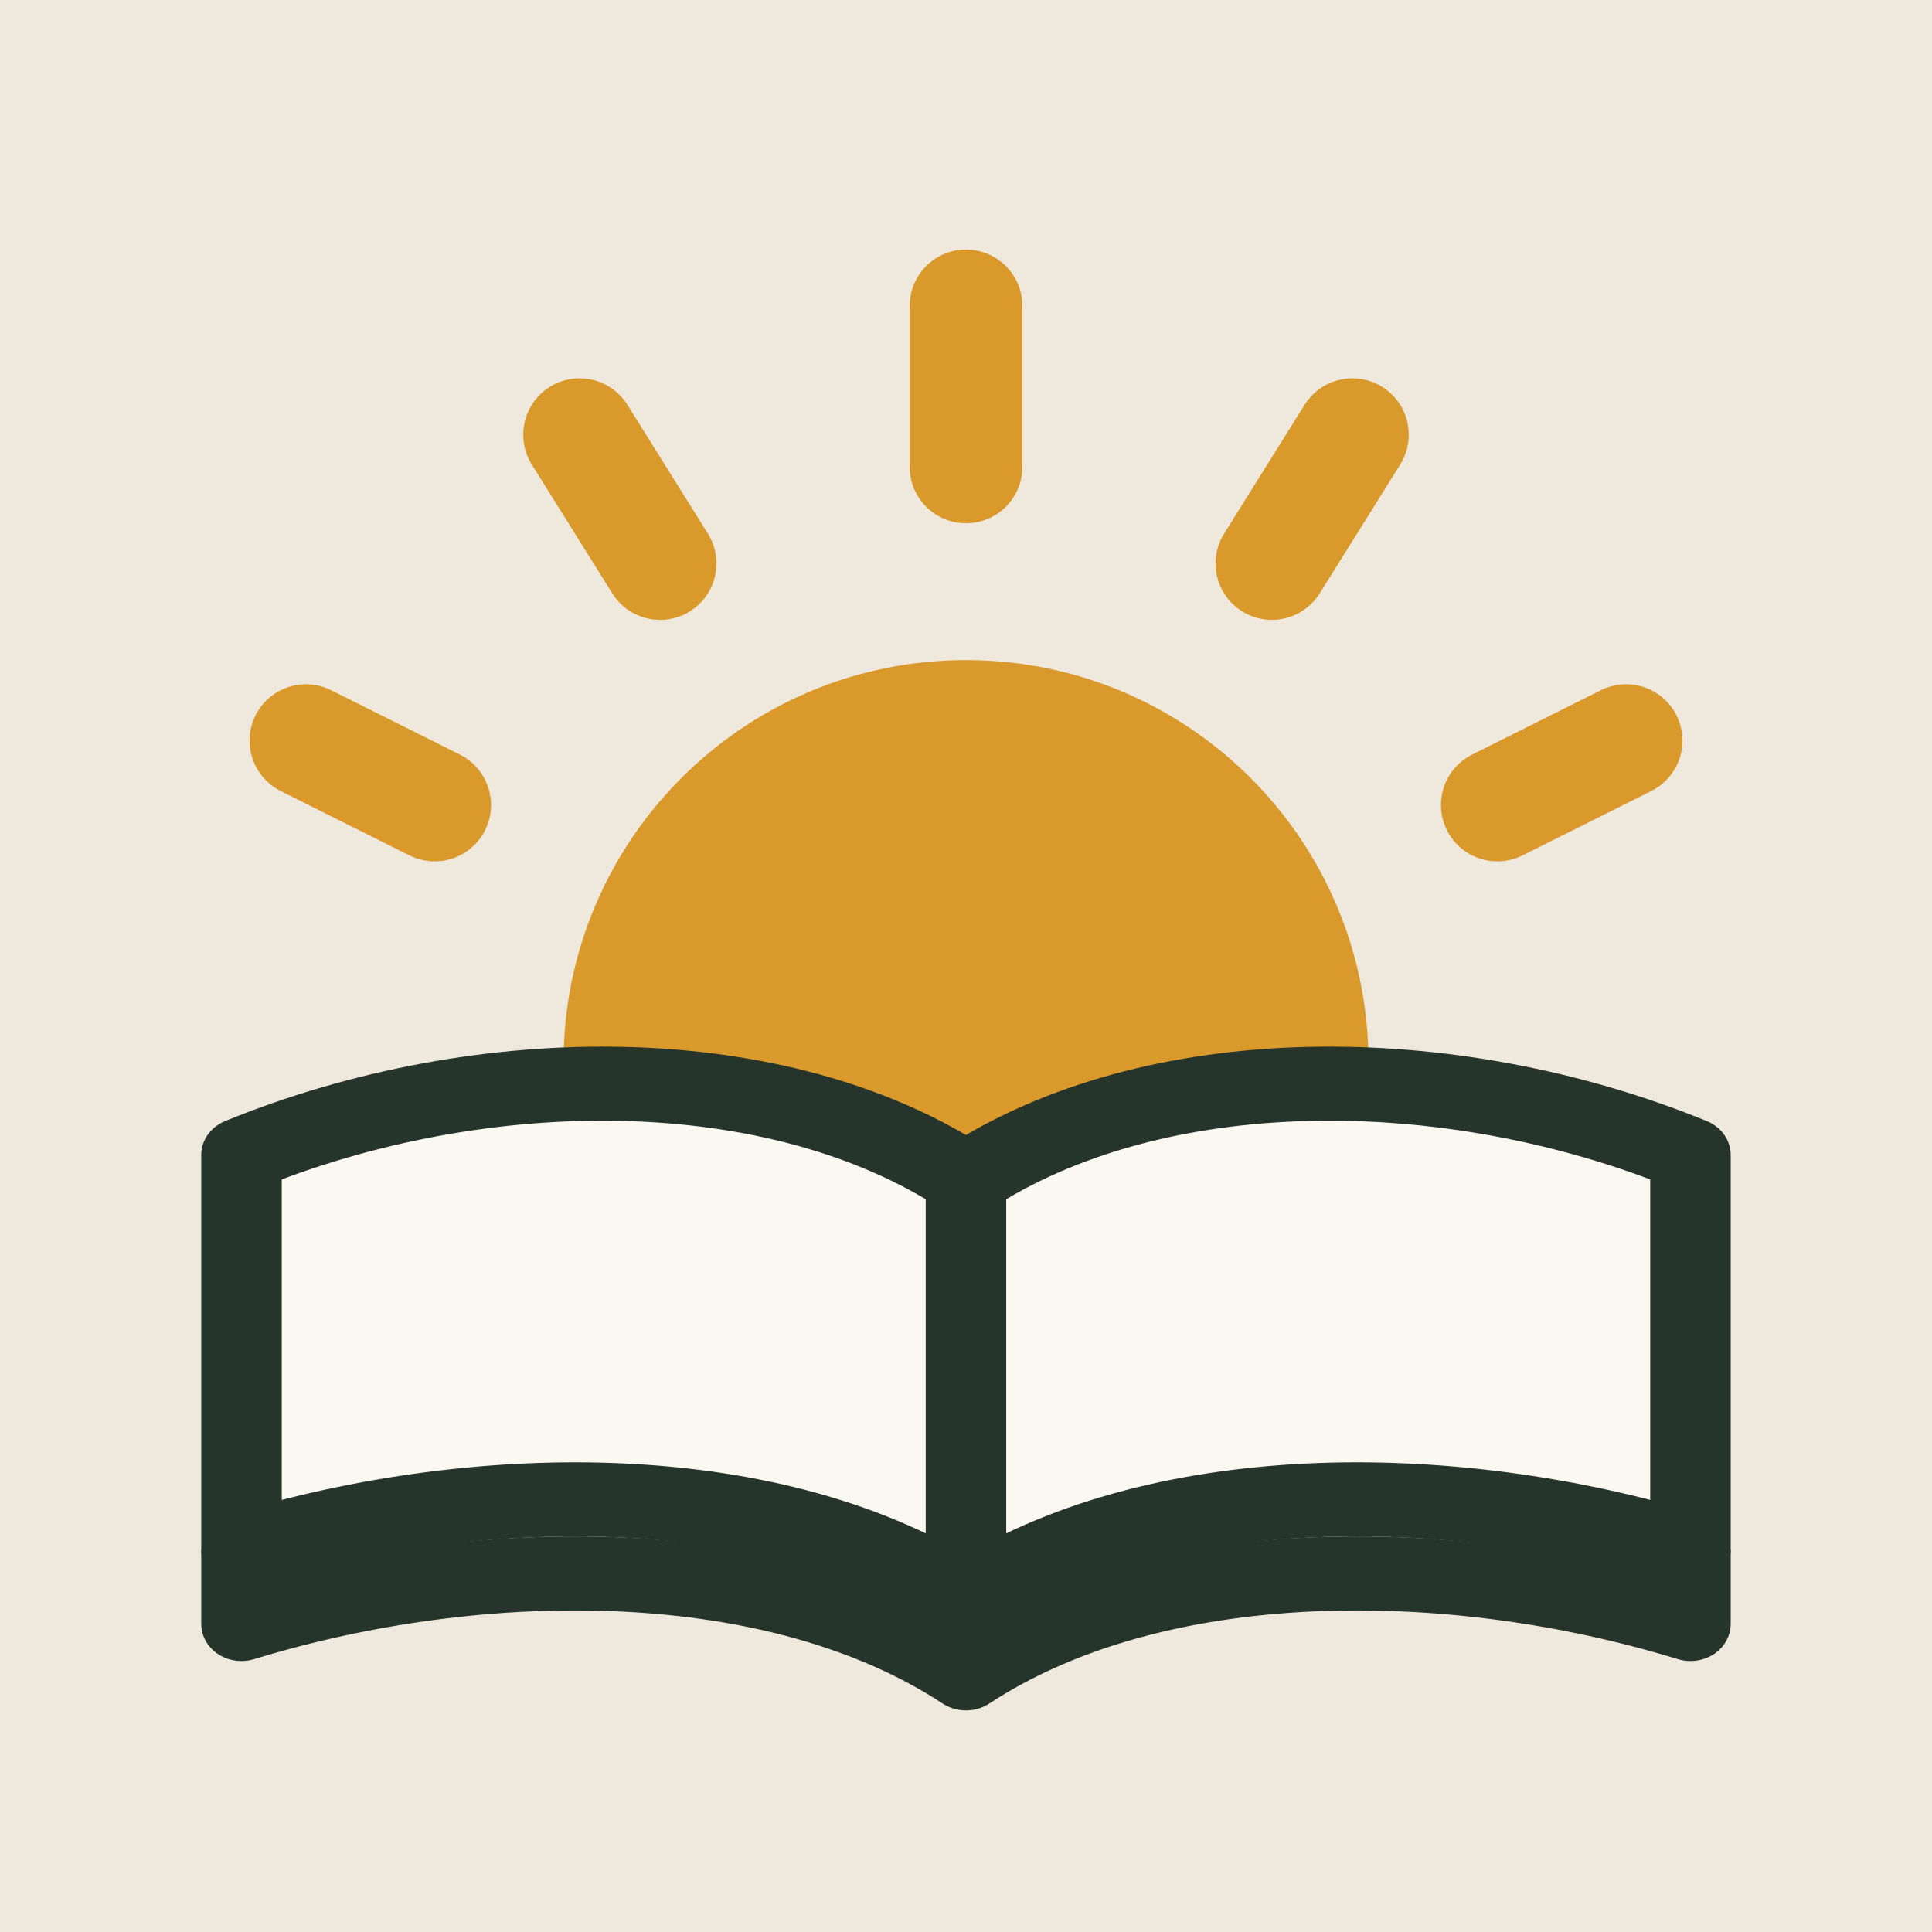
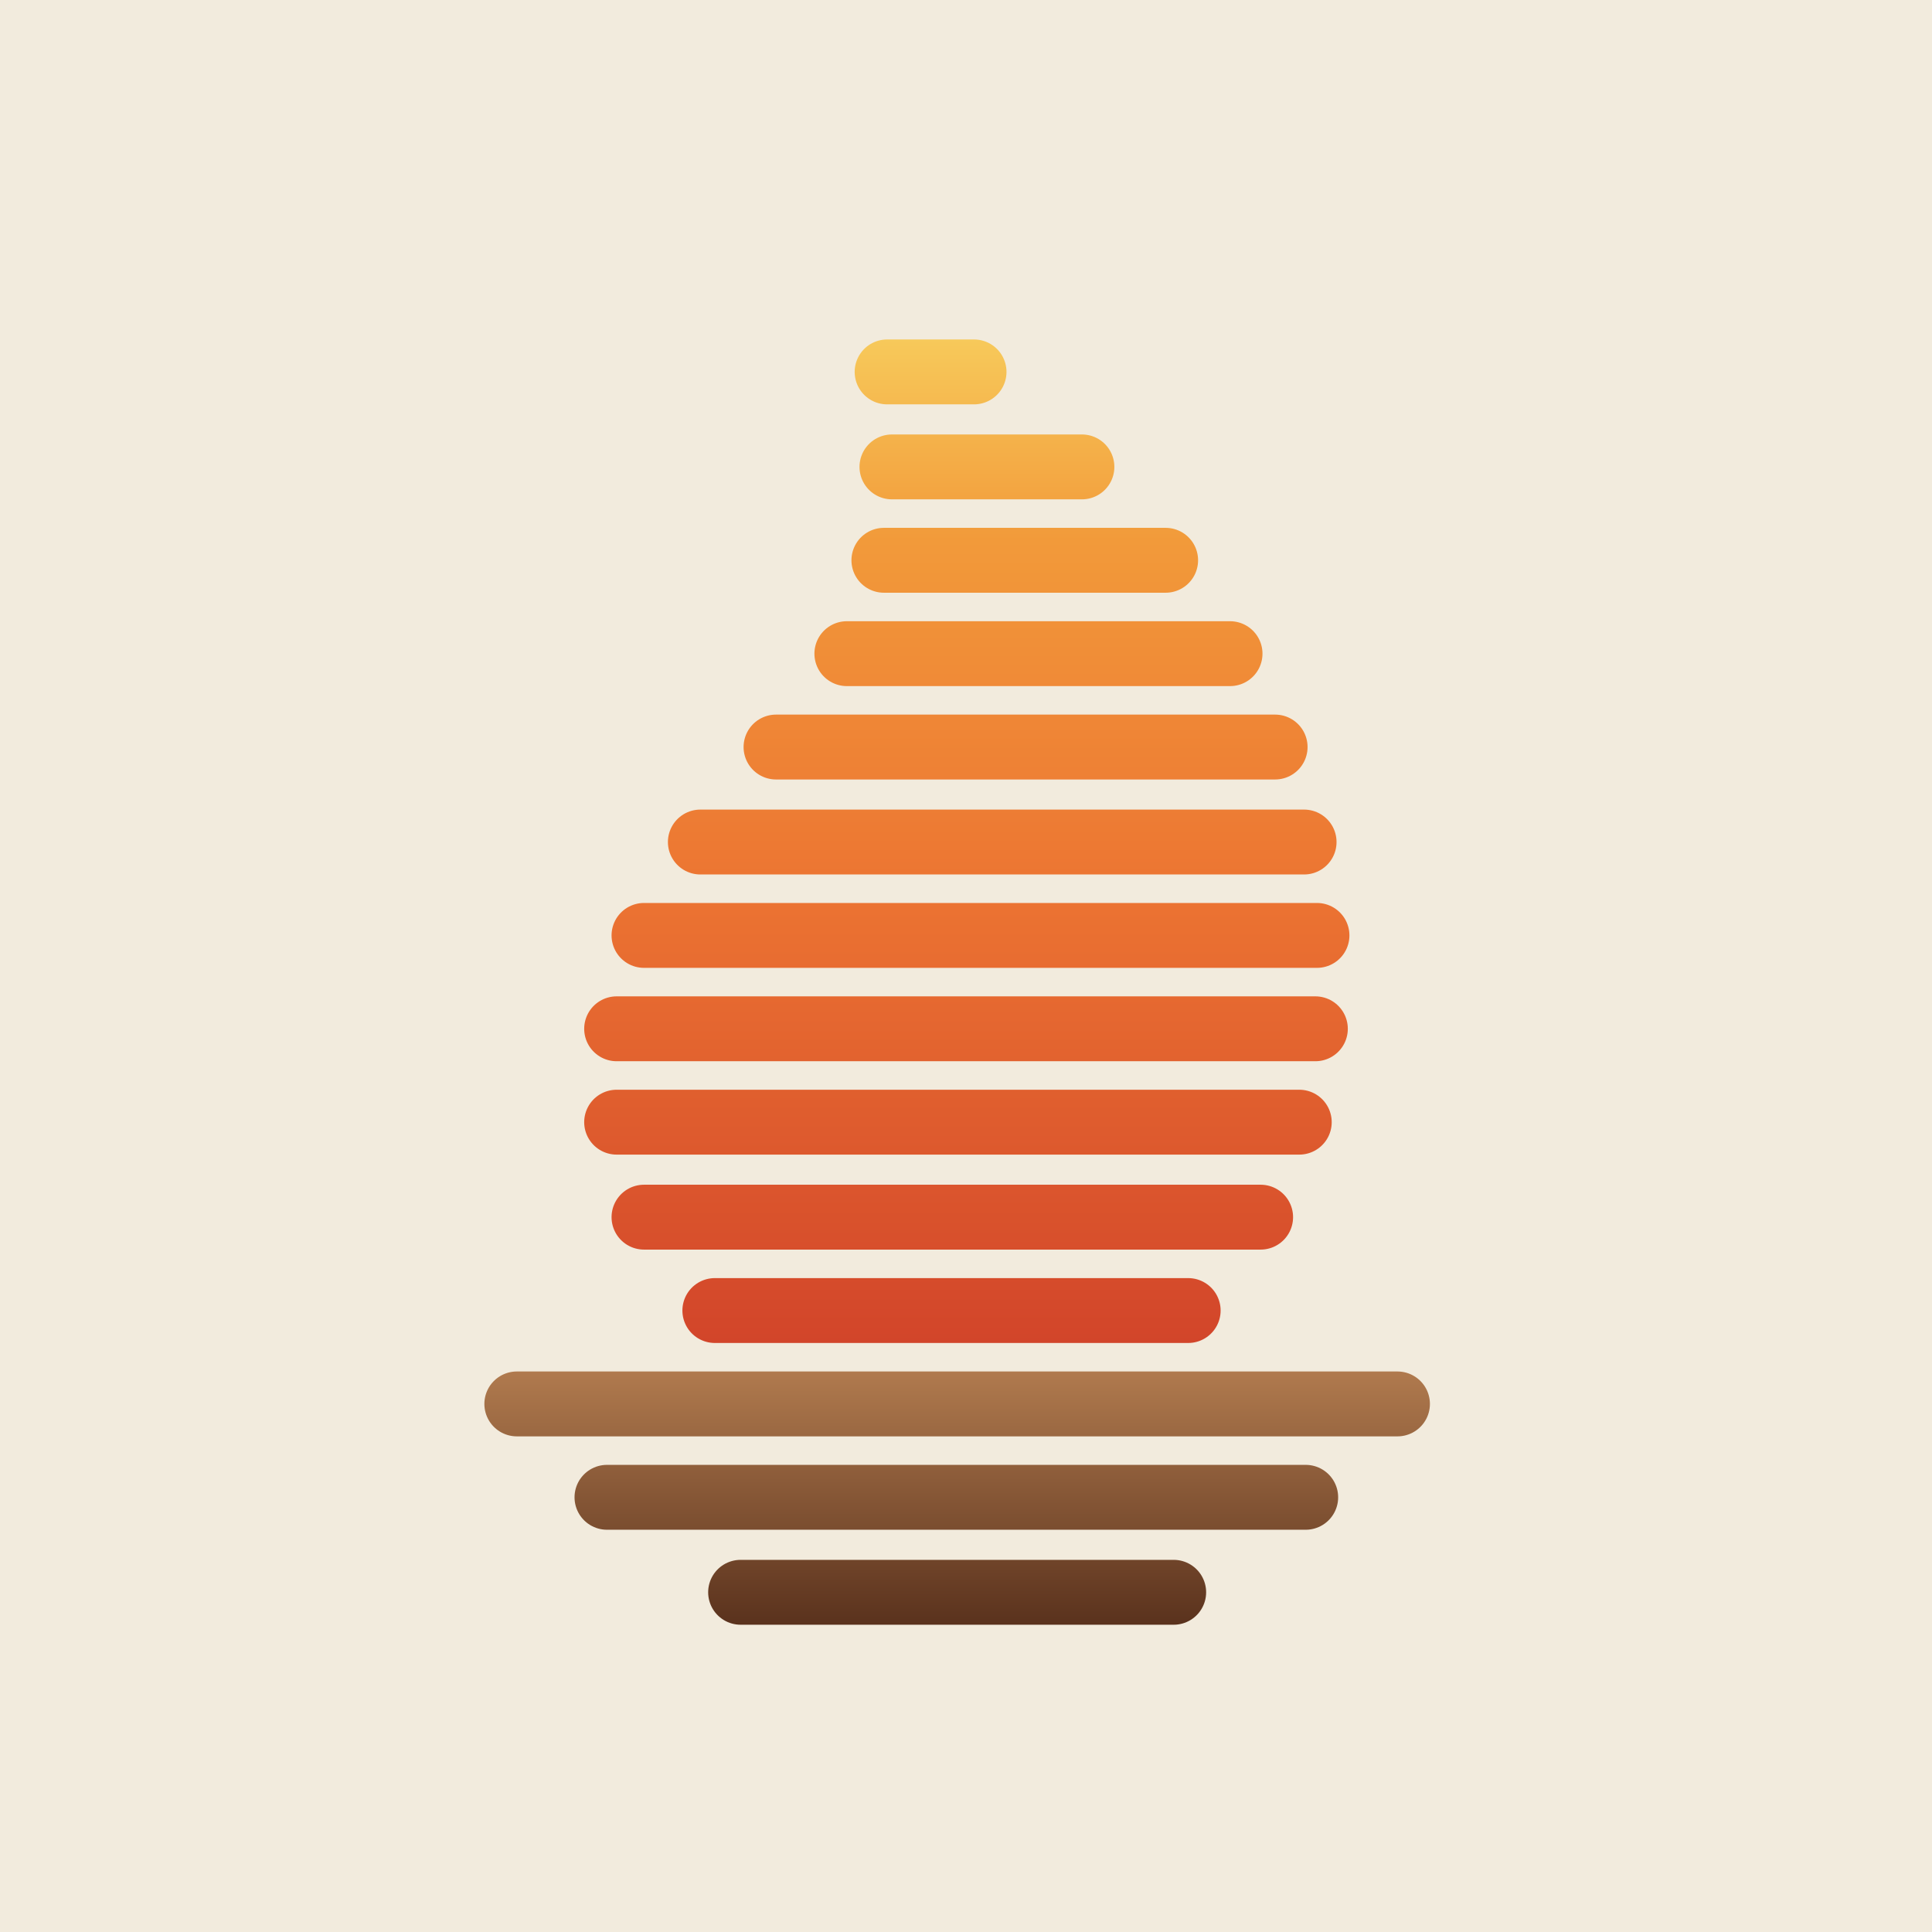
<svg xmlns="http://www.w3.org/2000/svg" viewBox="0 0 120 120">
-   <rect width="120" height="120" fill="#EFE9DD" />
+   <defs>
+     <linearGradient id="gf_m2" x1="0" y1="83.4" x2="0" y2="21.1" gradientUnits="userSpaceOnUse">
+       <stop offset="0" stop-color="#D2452A" />
+       <stop offset=".45" stop-color="#EC7432" />
+       <stop offset=".8" stop-color="#F29A3A" />
+       <stop offset="1" stop-color="#F7C95A" />
+     </linearGradient>
+     <linearGradient id="gb_m2" x1="0" y1="100.9" x2="0" y2="85.2" gradientUnits="userSpaceOnUse">
+       <stop offset="0" stop-color="#5A321D" />
+       <stop offset="1" stop-color="#B07A4E" />
+     </linearGradient>
+   </defs>
+   <rect width="120" height="120" fill="#F2EBDD" />
  <g id="art">
-     <g stroke="#D99A2B" stroke-width="7" stroke-linecap="round">
-       <path d="M60 19 L60 29" />
-       <path d="M36 27 L41 35" />
-       <path d="M84 27 L79 35" />
-       <path d="M19 46 L27 50" />
-       <path d="M101 46 L93 50" />
+     <g stroke-linecap="round" stroke-width="4.03" stroke="url(#gf_m2)">
+       <path d="M55.1 23.1 L60.5 23.1" />
+       <path d="M55.4 29.0 L67.2 29.0" />
+       <path d="M54.9 34.8 L72.4 34.8" />
+       <path d="M52.6 40.6 L76.4 40.6" />
+       <path d="M48.2 46.4 L79.2 46.4" />
+       <path d="M43.5 52.3 L81.0 52.3" />
+       <path d="M40.0 58.1 L81.8 58.1" />
+       <path d="M38.3 63.9 L81.7 63.9" />
+       <path d="M38.3 69.7 L80.7 69.7" />
+       <path d="M40.0 75.6 L78.3 75.6" />
+       <path d="M44.4 81.4 L73.8 81.4" />
    </g>
-     <circle cx="60" cy="66" r="25" fill="#D99A2B" />
-     <g transform="translate(10 61) scale(0.8333 0.7667)">
-       <path d="M6 14 C24 6 46 6 60 16 C74 6 96 6 114 14 L114 46 C96 40 74 40 60 50 C46 40 24 40 6 46 Z" fill="#FBF8F1" stroke="#26352C" stroke-width="6" stroke-linejoin="round" />
-       <path d="M60 16 L60 50" stroke="#26352C" stroke-width="6" />
-       <path d="M6 46 L6 52 C24 46 46 46 60 56 C74 46 96 46 114 52 L114 46" fill="none" stroke="#26352C" stroke-width="6" stroke-linejoin="round" />
+     <g stroke-linecap="round" stroke-width="4.03" stroke="url(#gb_m2)">
+       <path d="M32.1 87.2 L86.8 87.2" />
+       <path d="M37.7 93.0 L81.1 93.0" />
+       <path d="M46.0 98.9 L72.9 98.9" />
    </g>
  </g>
</svg>
